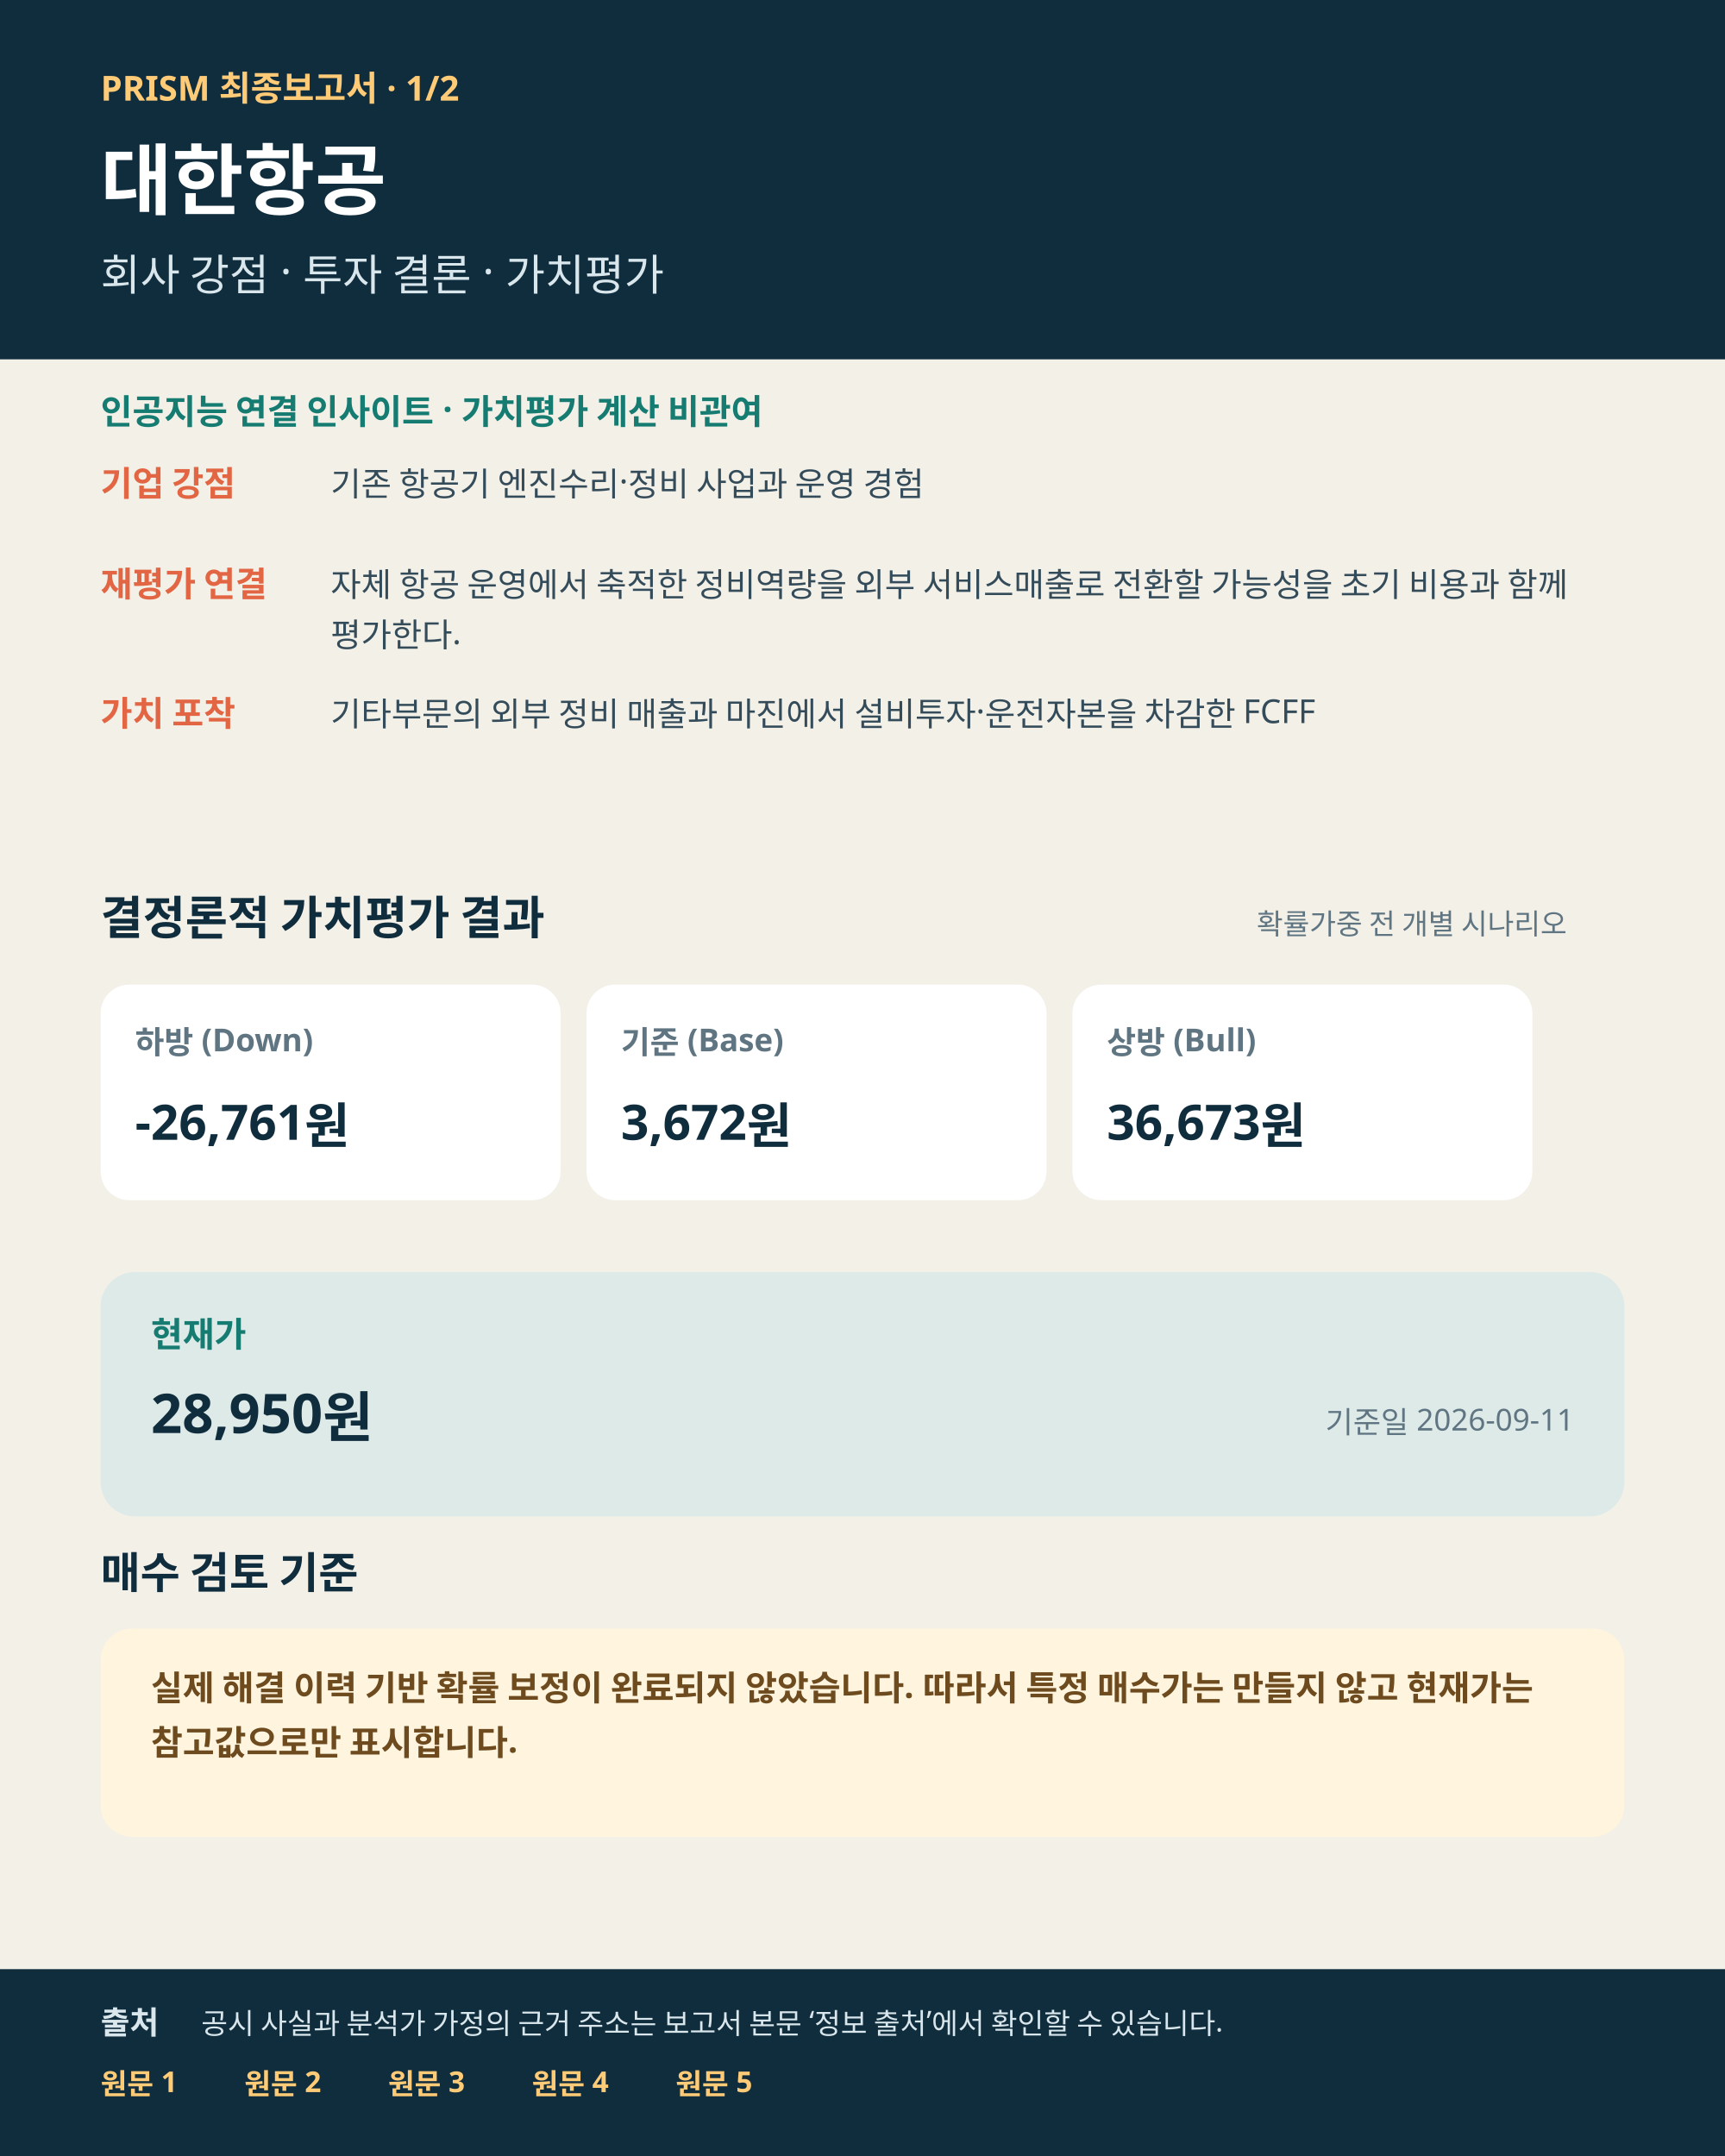
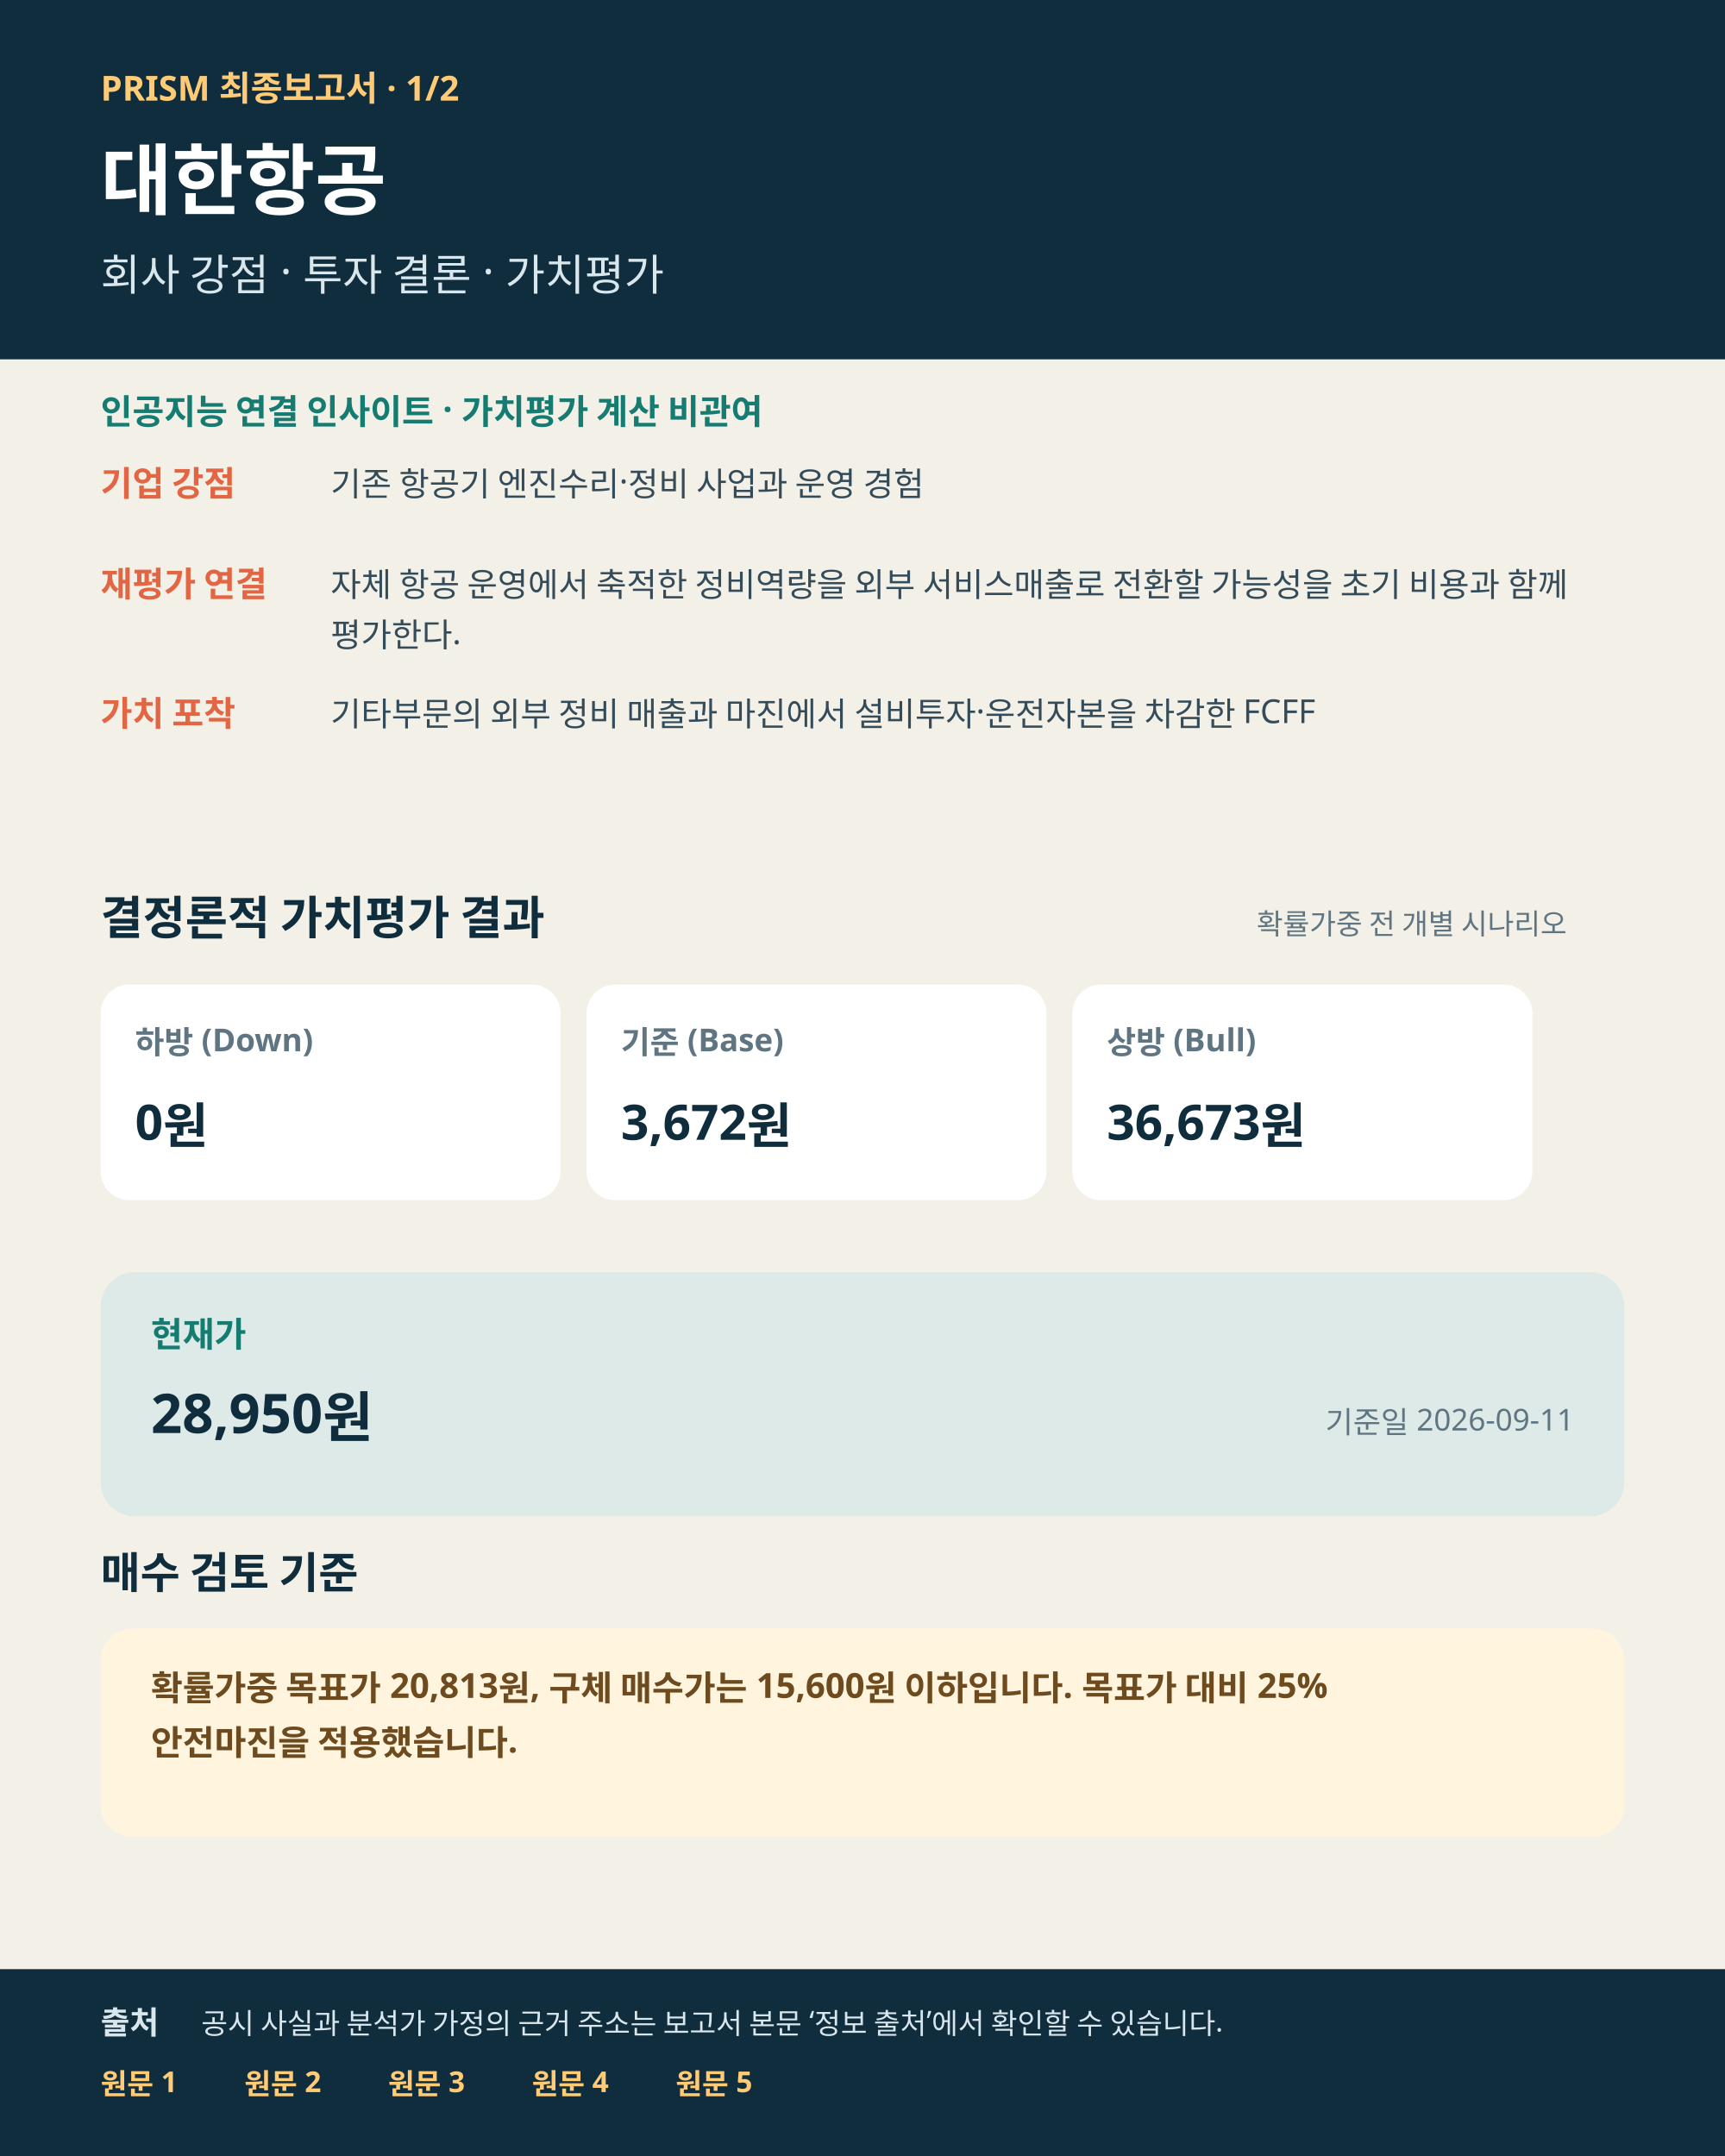
<svg xmlns="http://www.w3.org/2000/svg" width="1200" height="1500" viewBox="0 0 1200 1500" role="img" aria-labelledby="title desc">
  <style>
text { font-family: Pretendard, "Noto Sans KR", "Apple SD Gothic Neo", "Malgun Gothic", sans-serif; }
</style>
  <rect x="0" y="0" width="1200" height="1500" rx="0" fill="#F3F0E8" />
  <rect x="0" y="0" width="1200" height="250" rx="0" fill="#102D3E" />
  <text x="70" y="70" font-size="24" font-weight="700" fill="#FFCB77" text-anchor="start">PRISM 최종보고서 · 1/2</text>
  <text x="70" y="145" font-size="54" font-weight="800" fill="#FFFFFF" text-anchor="start">대한항공</text>
  <text x="70" y="202" font-size="30" font-weight="500" fill="#D9E7EC" text-anchor="start">회사 강점 · 투자 결론 · 가치평가</text>
  <text x="70" y="295" font-size="24" font-weight="800" fill="#167C72" text-anchor="start">인공지능 연결 인사이트 · 가치평가 계산 비관여</text>
  <text x="70" y="345" font-size="24" font-weight="800" fill="#E26643" text-anchor="start">기업 강점</text>
  <text x="230" y="345" font-size="23" font-weight="400" fill="#344B5A" text-anchor="start">기존 항공기 엔진수리·정비 사업과 운영 경험</text>
  <text x="70" y="415" font-size="24" font-weight="800" fill="#E26643" text-anchor="start">재평가 연결</text>
  <text x="230" y="415" font-size="23" font-weight="400" fill="#344B5A" text-anchor="start">자체 항공 운영에서 축적한 정비역량을 외부 서비스매출로 전환할 가능성을 초기 비용과 함께</text>
  <text x="230" y="450" font-size="23" font-weight="400" fill="#344B5A" text-anchor="start">평가한다.</text>
  <text x="70" y="505" font-size="24" font-weight="800" fill="#E26643" text-anchor="start">가치 포착</text>
  <text x="230" y="505" font-size="23" font-weight="400" fill="#344B5A" text-anchor="start">기타부문의 외부 정비 매출과 마진에서 설비투자·운전자본을 차감한 FCFF</text>
  <text x="70" y="650" font-size="32" font-weight="800" fill="#102D3E" text-anchor="start">결정론적 가치평가 결과</text>
  <text x="1090" y="650" font-size="20" font-weight="400" fill="#607582" text-anchor="end">확률가중 전 개별 시나리오</text>
  <rect x="70" y="685" width="320" height="150" rx="20" fill="#FFFFFF" />
  <text x="94" y="733" font-size="22" font-weight="700" fill="#607582" text-anchor="start">하방 (Down)</text>
-   <text x="94" y="793" font-size="34" font-weight="800" fill="#102D3E" text-anchor="start">-26,761원</text>
+   <text x="94" y="793" font-size="34" font-weight="800" fill="#102D3E" text-anchor="start">0원</text>
  <rect x="408" y="685" width="320" height="150" rx="20" fill="#FFFFFF" />
  <text x="432" y="733" font-size="22" font-weight="700" fill="#607582" text-anchor="start">기준 (Base)</text>
  <text x="432" y="793" font-size="34" font-weight="800" fill="#102D3E" text-anchor="start">3,672원</text>
  <rect x="746" y="685" width="320" height="150" rx="20" fill="#FFFFFF" />
  <text x="770" y="733" font-size="22" font-weight="700" fill="#607582" text-anchor="start">상방 (Bull)</text>
  <text x="770" y="793" font-size="34" font-weight="800" fill="#102D3E" text-anchor="start">36,673원</text>
  <rect x="70" y="885" width="1060" height="170" rx="24" fill="#DDEAE7" />
  <text x="105" y="937" font-size="24" font-weight="800" fill="#167C72" text-anchor="start">현재가</text>
  <text x="105" y="997" font-size="38" font-weight="800" fill="#102D3E" text-anchor="start">28,950원</text>
  <text x="1095" y="997" font-size="21" font-weight="400" fill="#607582" text-anchor="end">기준일 2026-09-11</text>
  <text x="70" y="1105" font-size="30" font-weight="800" fill="#102D3E" text-anchor="start">매수 검토 기준</text>
  <rect x="70" y="1133" width="1060" height="145" rx="22" fill="#FFF4DE" />
-   <text x="105" y="1183" font-size="24" font-weight="600" fill="#6D4B1F" text-anchor="start">실제 해결 이력 기반 확률 보정이 완료되지 않았습니다. 따라서 특정 매수가는 만들지 않고 현재가는</text>
-   <text x="105" y="1221" font-size="24" font-weight="600" fill="#6D4B1F" text-anchor="start">참고값으로만 표시합니다.</text>
+   <text x="105" y="1183" font-size="24" font-weight="600" fill="#6D4B1F" text-anchor="start">확률가중 목표가 20,813원, 구체 매수가는 15,600원 이하입니다. 목표가 대비 25%</text>
+   <text x="105" y="1221" font-size="24" font-weight="600" fill="#6D4B1F" text-anchor="start">안전마진을 적용했습니다.</text>
  <rect x="0" y="1370" width="1200" height="130" rx="0" fill="#102D3E" />
  <text x="70" y="1415" font-size="22" font-weight="700" fill="#D9E7EC" text-anchor="start">출처</text>
  <text x="140" y="1415" font-size="20" font-weight="400" fill="#D9E7EC" text-anchor="start">공시 사실과 분석가 가정의 근거 주소는 보고서 본문 ‘정보 출처’에서 확인할 수 있습니다.</text>
  <a href="https://dart.fss.or.kr/dsaf001/main.do?rcpNo=20260814002803" target="_blank">
    <text x="70" y="1457" font-size="20" font-weight="700" fill="#FFCB77" text-anchor="start">원문 1</text>
  </a>
  <a href="https://dart.fss.or.kr/dsaf001/main.do?rcpNo=20260910000442" target="_blank">
    <text x="170" y="1457" font-size="20" font-weight="700" fill="#FFCB77" text-anchor="start">원문 2</text>
  </a>
  <a href="https://dart.fss.or.kr/report/viewer.do?rcpNo=20260724000006&amp;dcmNo=11493004&amp;eleId=1&amp;offset=620&amp;length=3475&amp;dtd=dart4.xsd" target="_blank">
    <text x="270" y="1457" font-size="20" font-weight="700" fill="#FFCB77" text-anchor="start">원문 3</text>
  </a>
  <a href="https://dart.fss.or.kr/report/viewer.do?rcpNo=20260814002803&amp;dcmNo=11534684&amp;eleId=13&amp;offset=297309&amp;length=54959&amp;dtd=dart4.xsd" target="_blank">
    <text x="370" y="1457" font-size="20" font-weight="700" fill="#FFCB77" text-anchor="start">원문 4</text>
  </a>
  <a href="https://dart.fss.or.kr/report/viewer.do?rcpNo=20260814002803&amp;dcmNo=11534684&amp;eleId=20&amp;offset=440701&amp;length=48993&amp;dtd=dart4.xsd" target="_blank">
    <text x="470" y="1457" font-size="20" font-weight="700" fill="#FFCB77" text-anchor="start">원문 5</text>
  </a>
</svg>
